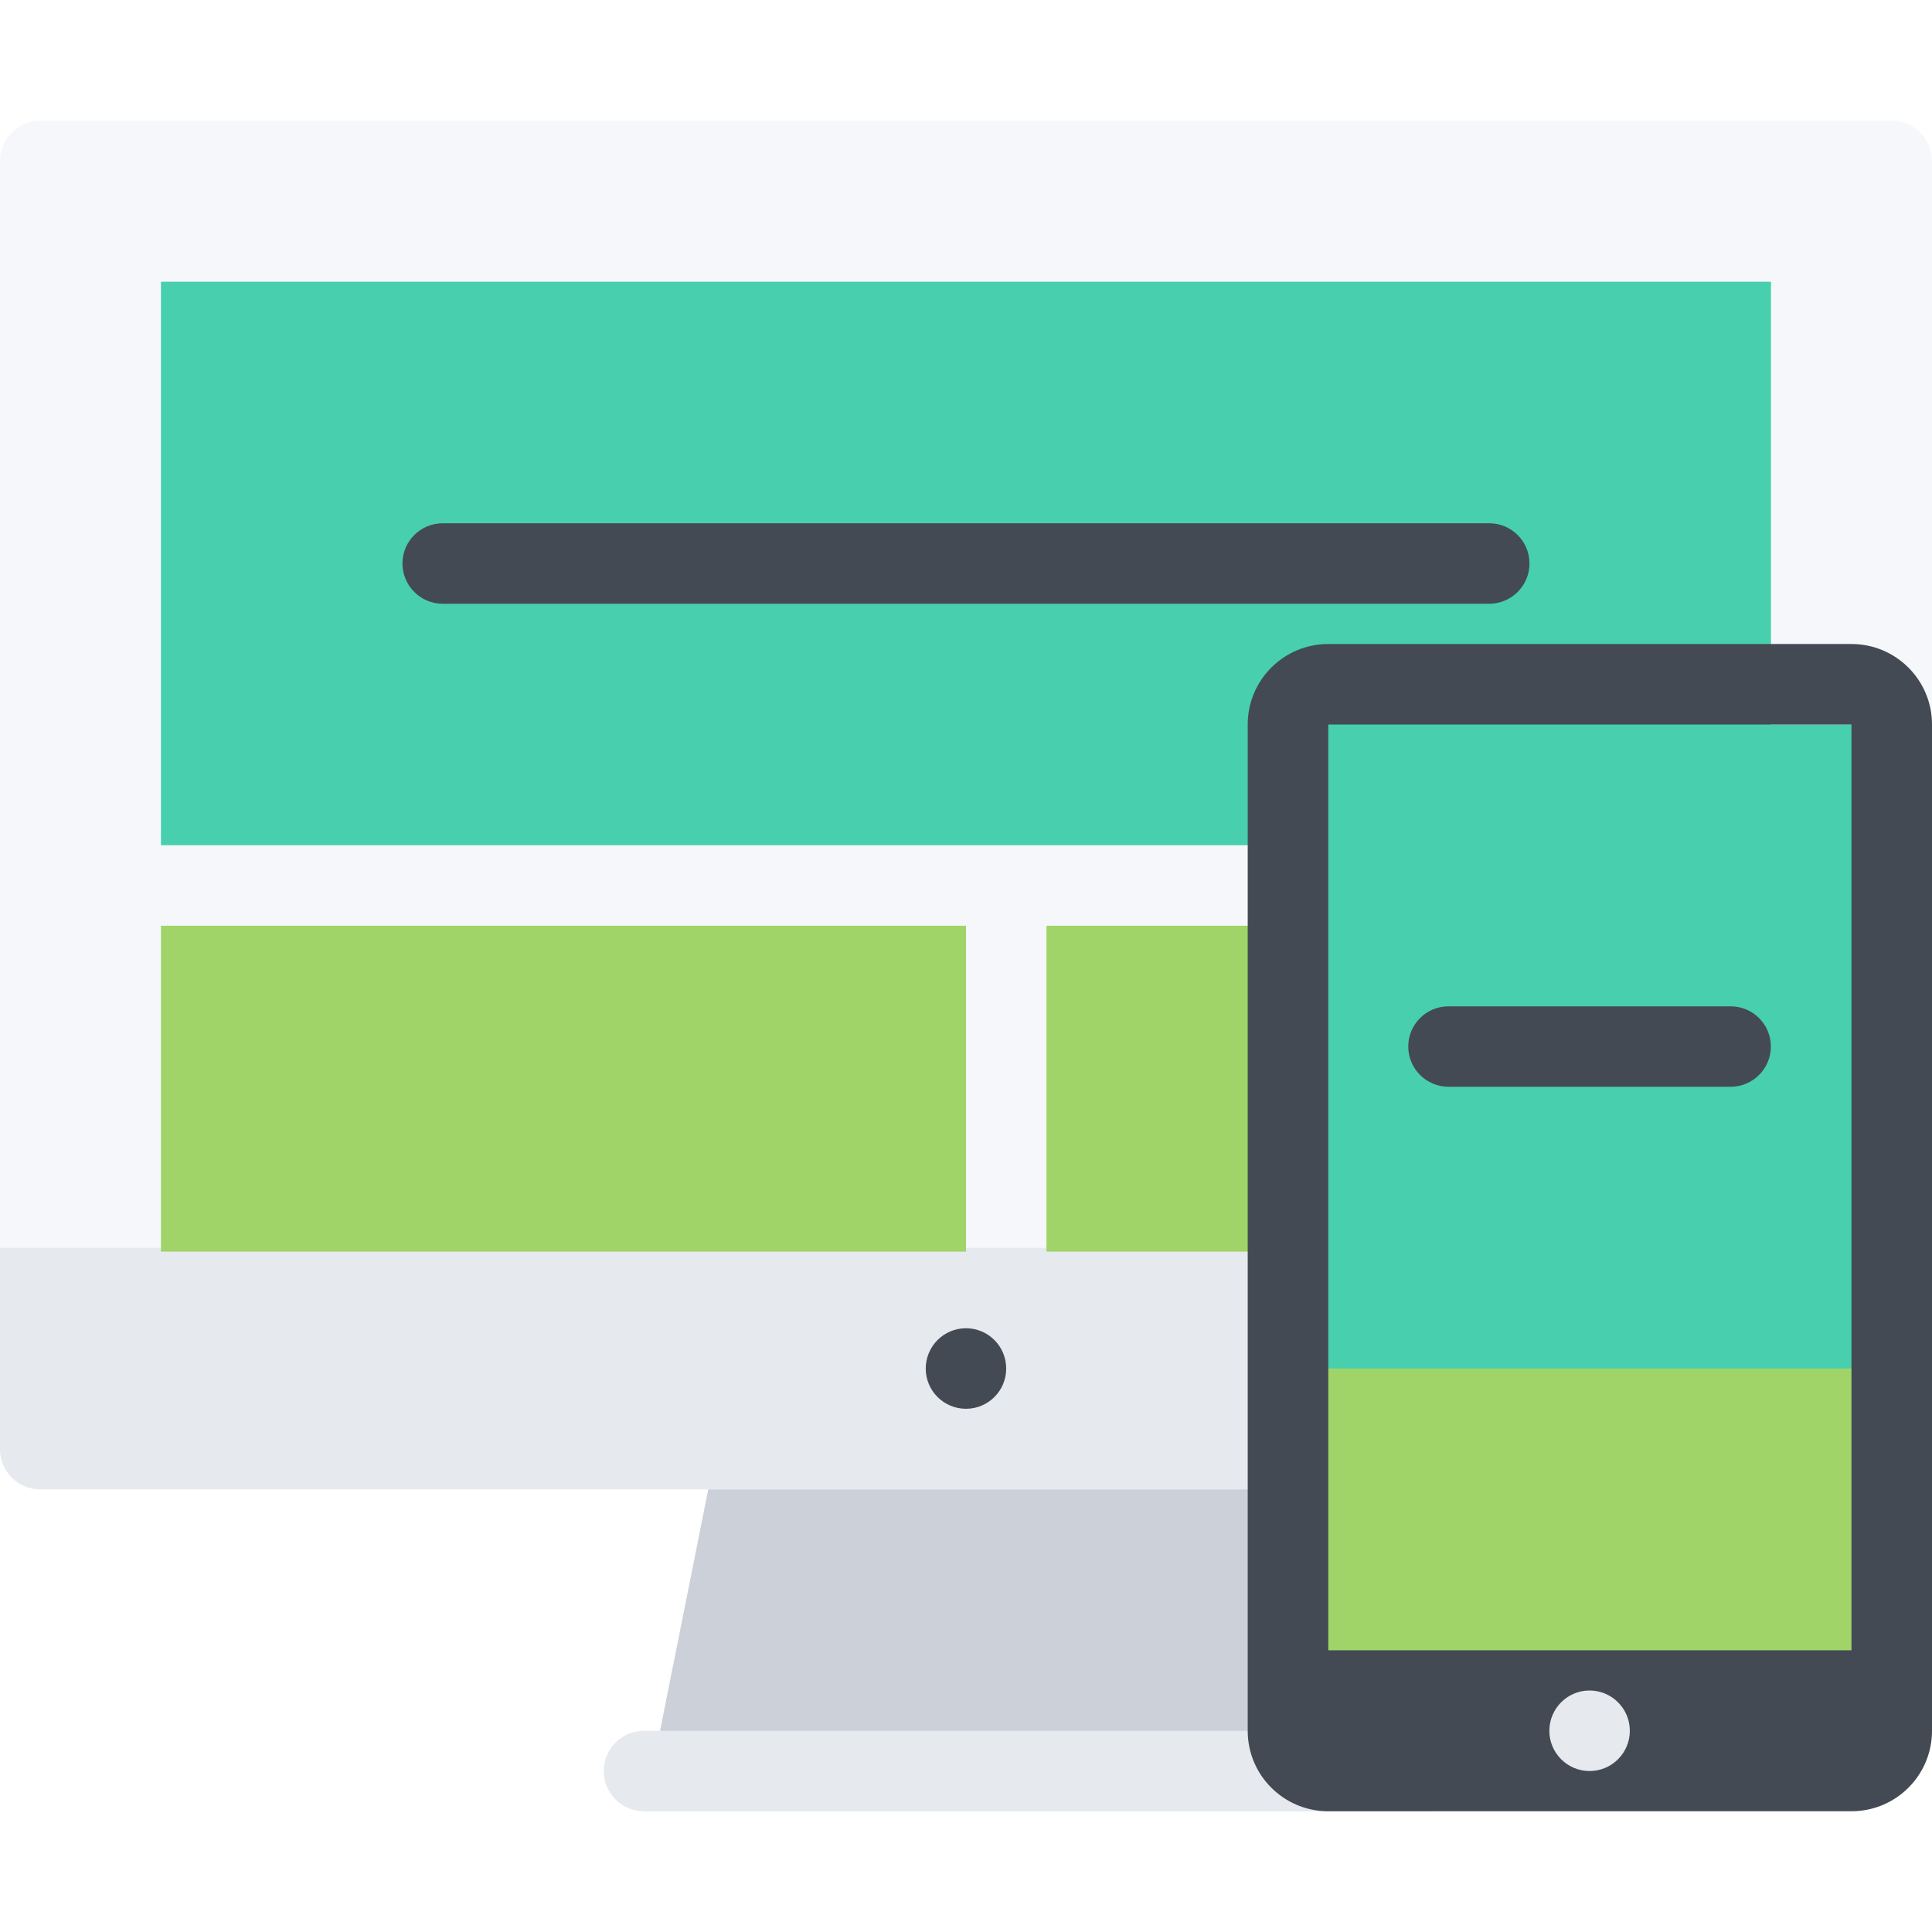
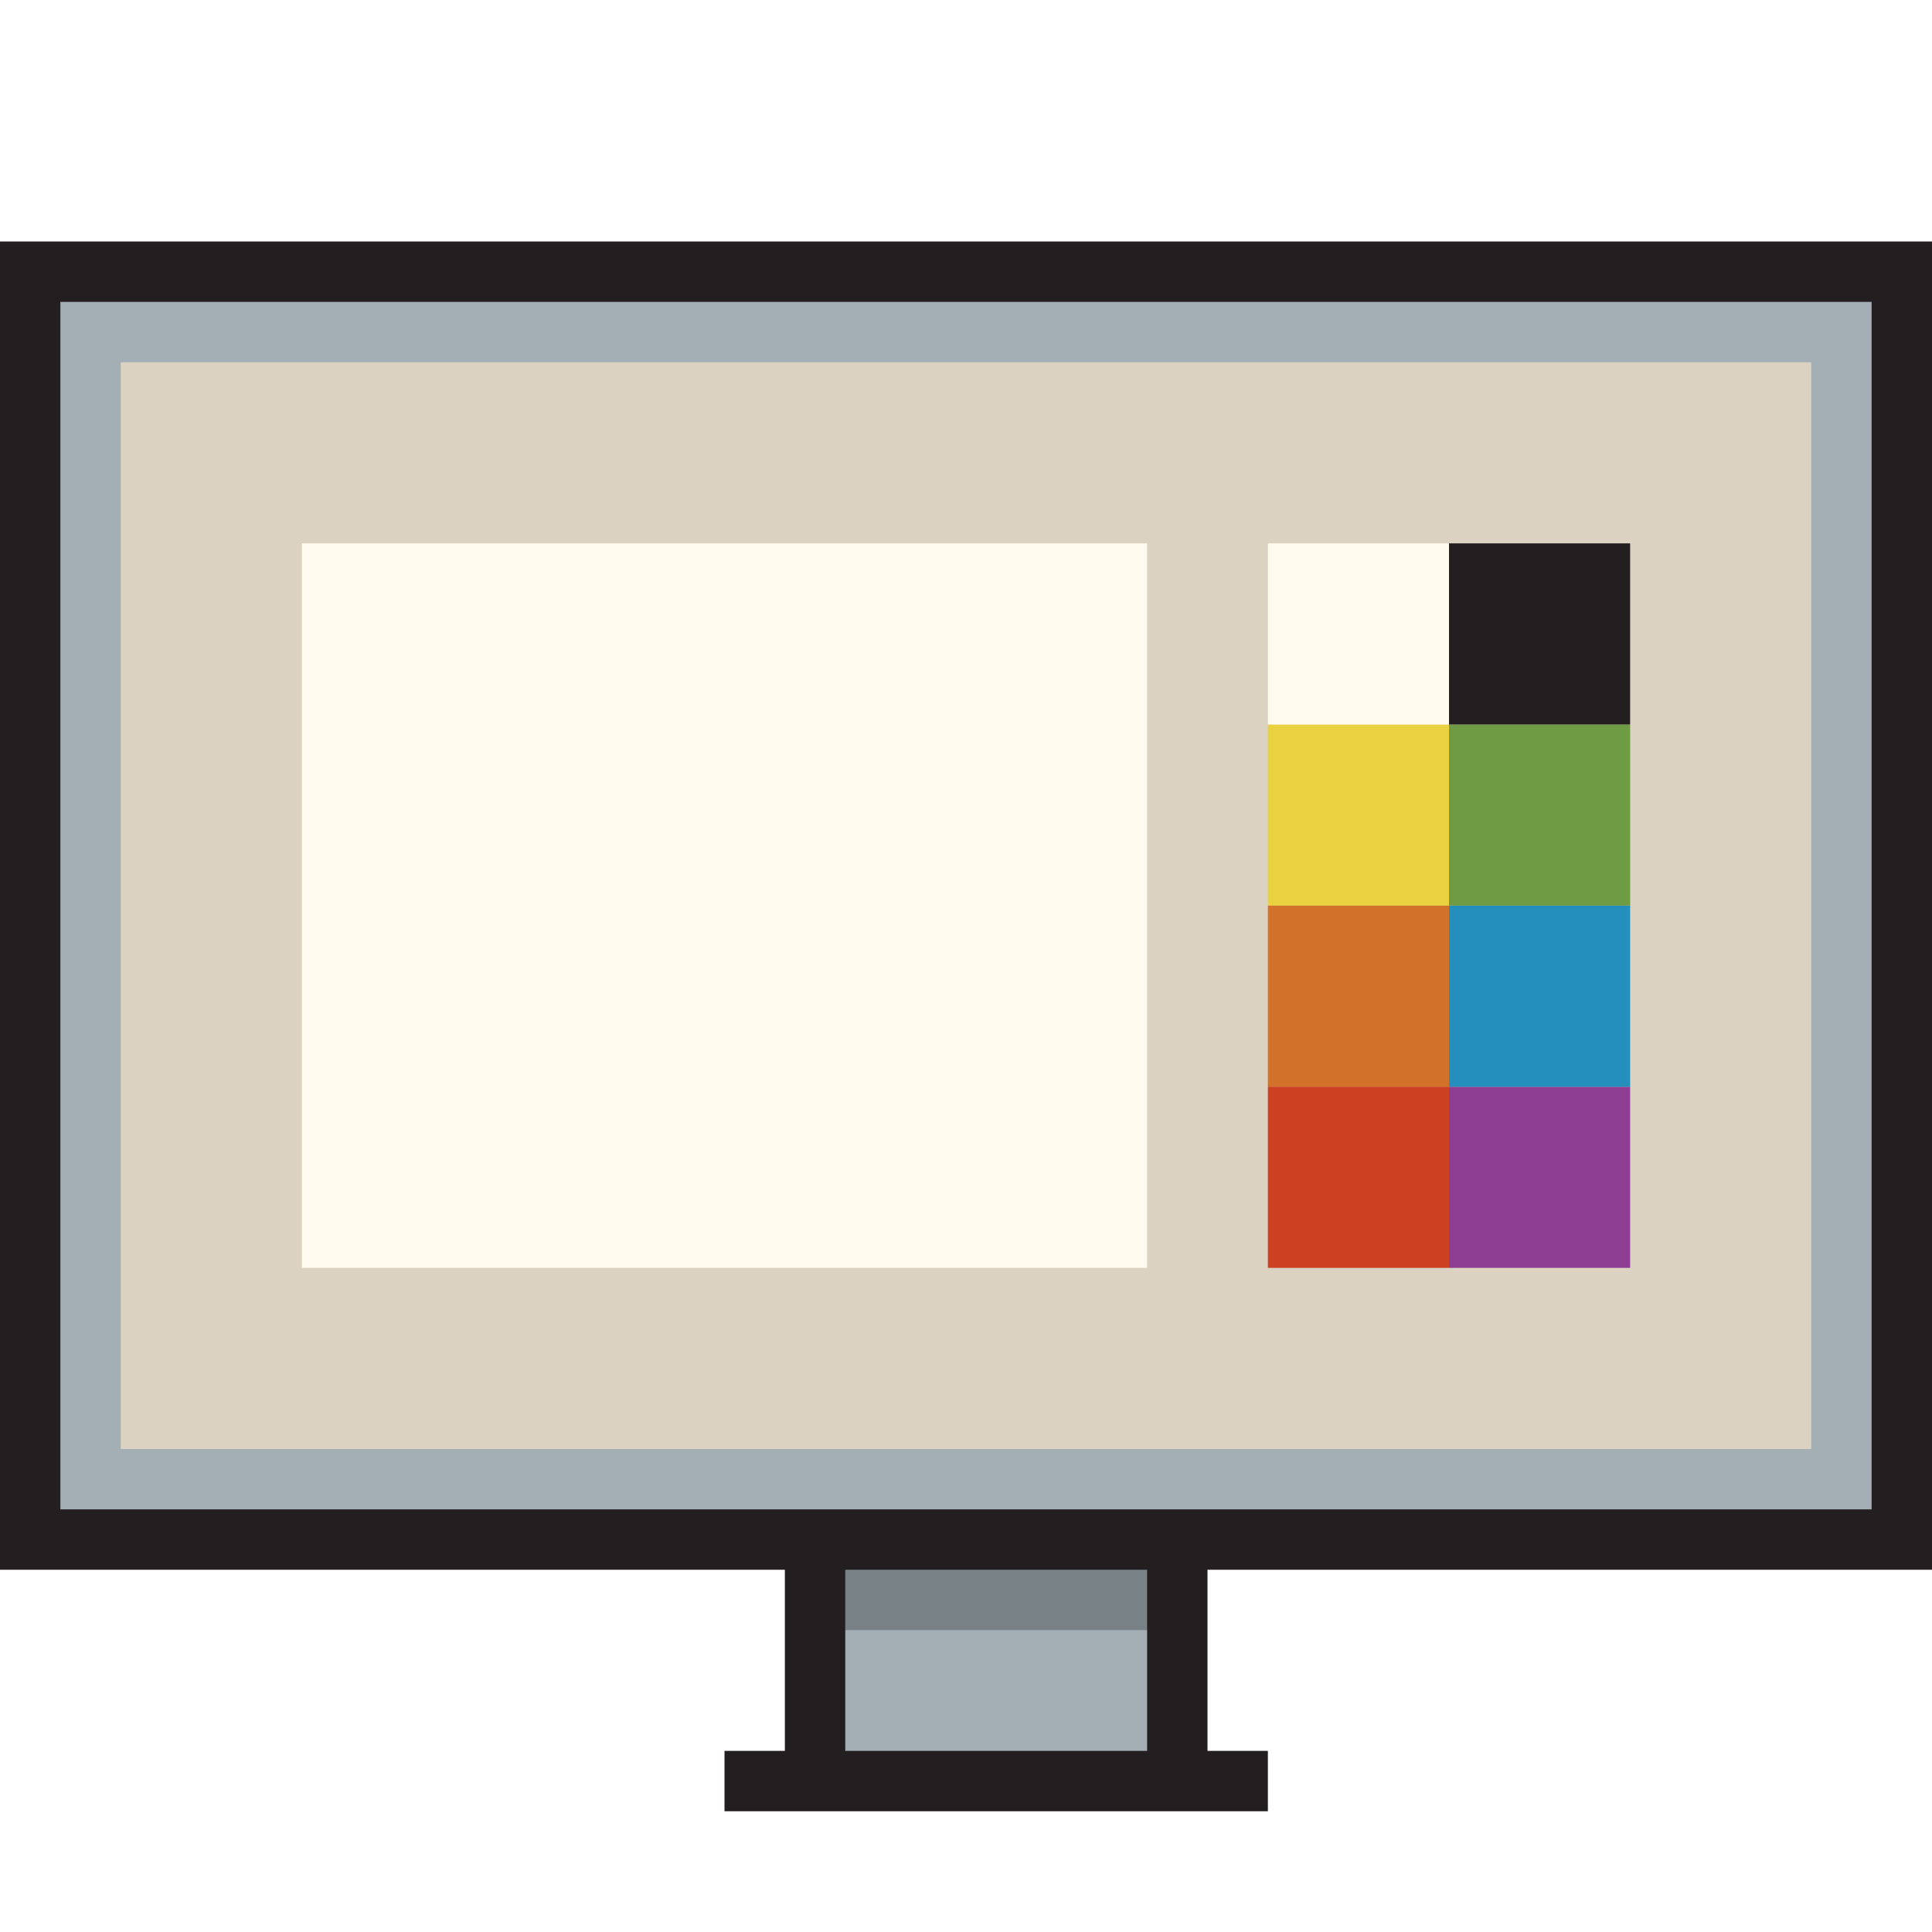
- <svg xmlns="http://www.w3.org/2000/svg" version="1.1" id="Layer_1" x="0px" y="0px" viewBox="0 0 511.6 511.6" style="enable-background:new 0 0 511.6 511.6;" xml:space="preserve">
-   <polygon style="fill:#CCD1D9;" points="378.875,479.625 170.523,479.625 191.787,373.146 357.58,373.114 " />
-   <path style="fill:#F5F7FA;" d="M511.6,383.7c0,5.901-4.777,10.679-10.663,10.679H10.648c-5.87,0-10.647-4.777-10.647-10.679V42.638  c0-5.886,4.777-10.664,10.647-10.664h490.289c5.886,0,10.663,4.777,10.663,10.664V383.7z" />
-   <path style="fill:#E6E9ED;" d="M10.648,394.379h490.289c5.886,0,10.663-4.777,10.663-10.679V330.43H0V383.7  C0,389.602,4.778,394.379,10.648,394.379z" />
+ <svg xmlns="http://www.w3.org/2000/svg" version="1.1" id="Uploaded to svgrepo.com" width="800px" height="800px" viewBox="0 0 32 32" xml:space="preserve">
+   <style type="text/css">
+ 	.avocado_een{fill:#231F20;}
+ 	.avocado_zes{fill:#FFFAEE;}
+ 	.avocado_twintig{fill:#EAD13F;}
+ 	.avocado_negen{fill:#6F9B45;}
+ 	.avocado_twaalf{fill:#248EBC;}
+ 	.avocado_achttien{fill:#D1712A;}
+ 	.avocado_zeventien{fill:#CC4121;}
+ 	.avocado_dertien{fill:#8D3E93;}
+ 	.avocado_vijf{fill:#DBD2C1;}
+ 	.avocado_acht{fill:#A3AEB5;}
+ 	.avocado_zeven{fill:#788287;}
+ 	.st0{fill:#3D3935;}
+ 	.st1{fill:#E0A838;}
+ 	.st2{fill:#716558;}
+ 	.st3{fill:#AF9480;}
+ 	.st4{fill:#C3CC6A;}
+ </style>
  <g>
-     <rect x="42.623" y="245.14" style="fill:#A0D468;" width="213.18" height="86.29" />
-     <rect x="277.11" y="245.14" style="fill:#A0D468;" width="213.16" height="86.29" />
+     <g>
+       <rect x="0.5" y="4.5" class="avocado_vijf" width="31" height="21" />
+     </g>
+     <g>
+       <path class="avocado_acht" d="M0.5,4.5v21h13v4h6v-4h12v-21H0.5z M30,24H2V6h28V24z" />
+     </g>
+     <rect x="13.5" y="25.5" class="avocado_zeven" width="6" height="1.5" />
+     <g>
+       <rect x="21" y="12" class="avocado_twintig" width="3" height="3" />
+     </g>
+     <g>
+       <rect x="21" y="15" class="avocado_achttien" width="3" height="3" />
+     </g>
+     <rect x="21" y="18" class="avocado_zeventien" width="3" height="3" />
+     <g>
+       <rect x="24" y="18" class="avocado_dertien" width="3" height="3" />
+     </g>
+     <rect x="24" y="15" class="avocado_twaalf" width="3" height="3" />
+     <rect x="24" y="12" class="avocado_negen" width="3" height="3" />
+     <path class="avocado_zes" d="M5,9h14v12H5V9z M21,9v3h3V9H21z" />
+     <path class="avocado_een" d="M32,26V4H0v22h13v3h-1v1h9v-1h-1v-3H32z M1,25V5h30v20H1z M19,29h-5v-3h5V29z M27,12h-3V9h3V12z   " />
  </g>
-   <path style="fill:#434A54;" d="M266.447,362.404c0,5.87-4.762,10.647-10.647,10.647c-5.885,0-10.663-4.777-10.663-10.647  c0-5.902,4.777-10.68,10.663-10.68C261.686,351.724,266.447,356.502,266.447,362.404z" />
-   <rect x="42.623" y="74.61" style="fill:#48CFAD;" width="426.34" height="149.21" />
-   <path style="fill:#E6E9ED;" d="M170.523,458.329c-5.886,0-10.647,4.746-10.647,10.647c0,5.871,4.762,10.648,10.647,10.648h197.705  v-21.296L170.523,458.329L170.523,458.329z" />
-   <path style="fill:#434A54;" d="M394.348,159.875H117.237c-5.886,0-10.664-4.778-10.664-10.664s4.778-10.647,10.664-10.647h277.111  c5.887,0,10.664,4.762,10.664,10.647C405.012,155.097,400.235,159.875,394.348,159.875z" />
-   <rect x="347.06" y="191.85" style="fill:#48CFAD;" width="147.67" height="170.56" />
-   <rect x="347.06" y="362.4" style="fill:#A0D468;" width="147.67" height="88.02" />
-   <g>
-     <path style="fill:#434A54;" d="M490.274,170.538H351.725c-11.771,0-21.327,9.54-21.327,21.312v266.479   c0,11.772,9.556,21.296,21.327,21.296h138.549c11.787,0,21.326-9.523,21.326-21.296V191.85   C511.6,180.078,502.061,170.538,490.274,170.538z M490.274,458.329H351.725V191.85h138.549V458.329z" />
-     <rect x="346.59" y="437" style="fill:#434A54;" width="149.07" height="26.886" />
-   </g>
-   <path style="fill:#E6E9ED;" d="M431.584,458.329c0,5.87-4.777,10.647-10.663,10.647s-10.647-4.777-10.647-10.647  c0-5.901,4.762-10.679,10.647-10.679S431.584,452.428,431.584,458.329z" />
-   <path style="fill:#434A54;" d="M458.267,287.776h-74.692c-5.885,0-10.663-4.778-10.663-10.648c0-5.901,4.778-10.648,10.663-10.648  h74.692c5.886,0,10.663,4.747,10.663,10.648C468.93,282.997,464.153,287.776,458.267,287.776z" />
-   <g>
- </g>
-   <g>
- </g>
-   <g>
- </g>
-   <g>
- </g>
-   <g>
- </g>
-   <g>
- </g>
-   <g>
- </g>
-   <g>
- </g>
-   <g>
- </g>
-   <g>
- </g>
-   <g>
- </g>
-   <g>
- </g>
-   <g>
- </g>
-   <g>
- </g>
-   <g>
- </g>
</svg>
